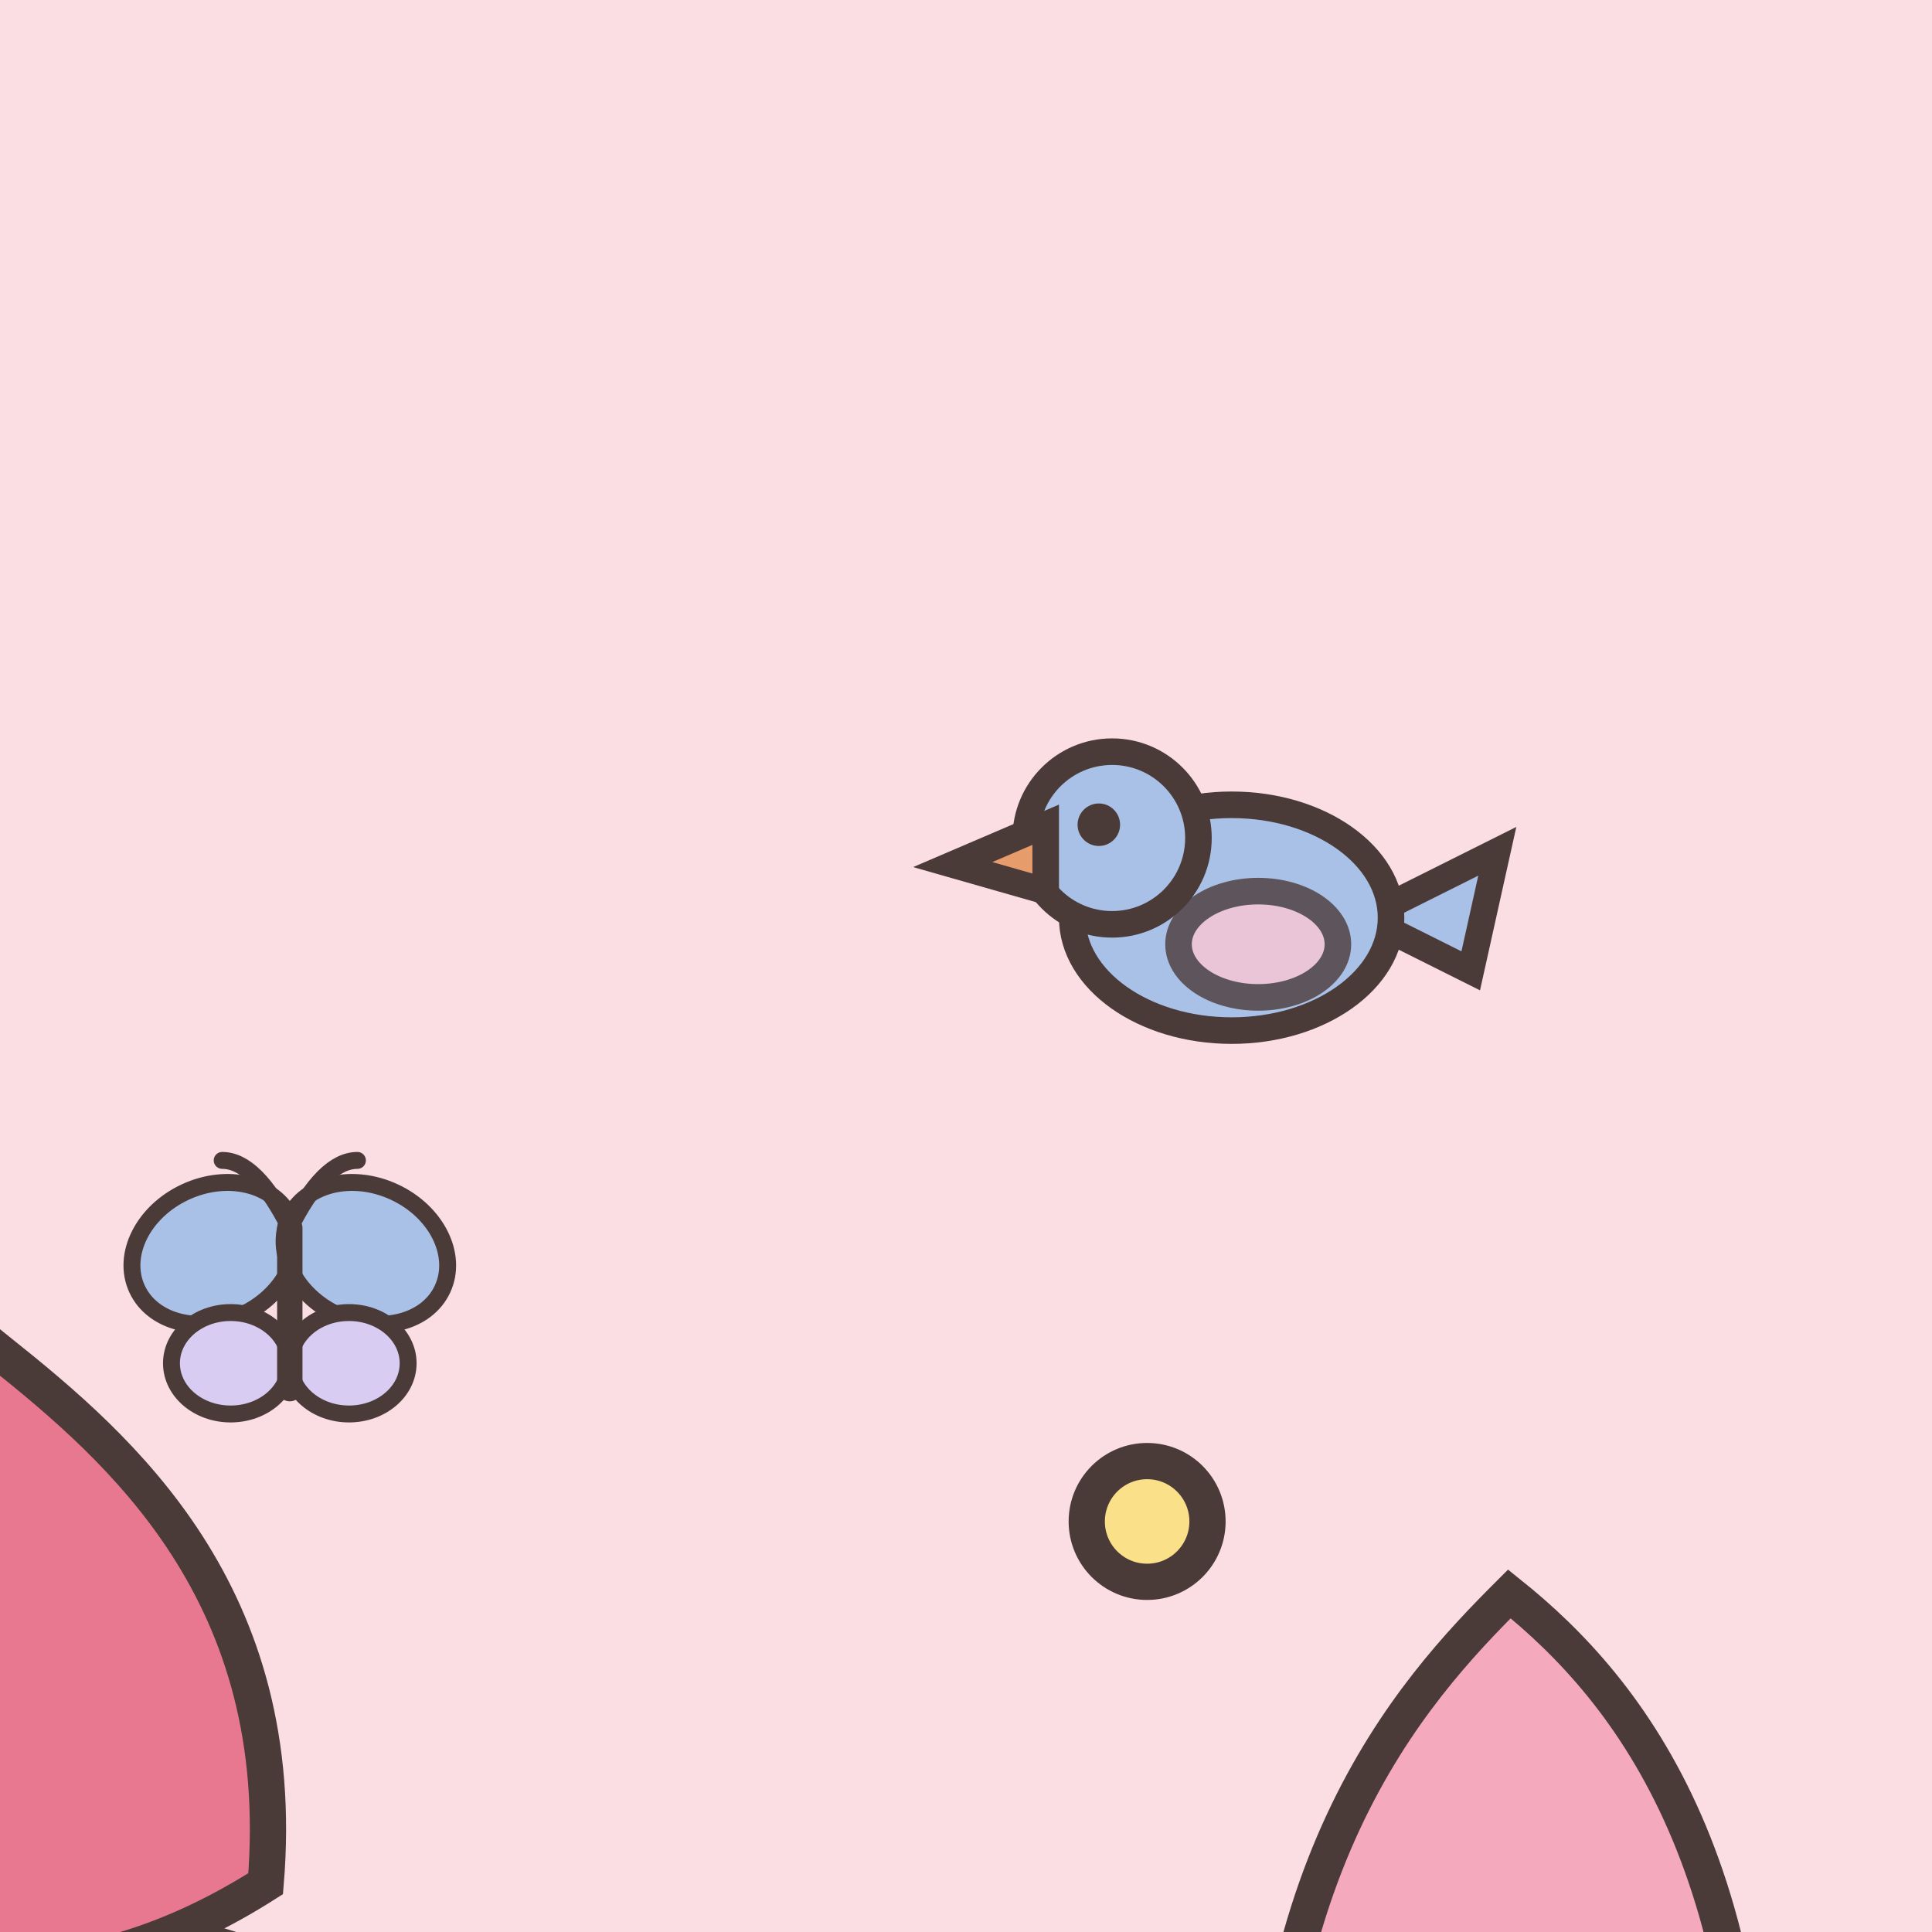
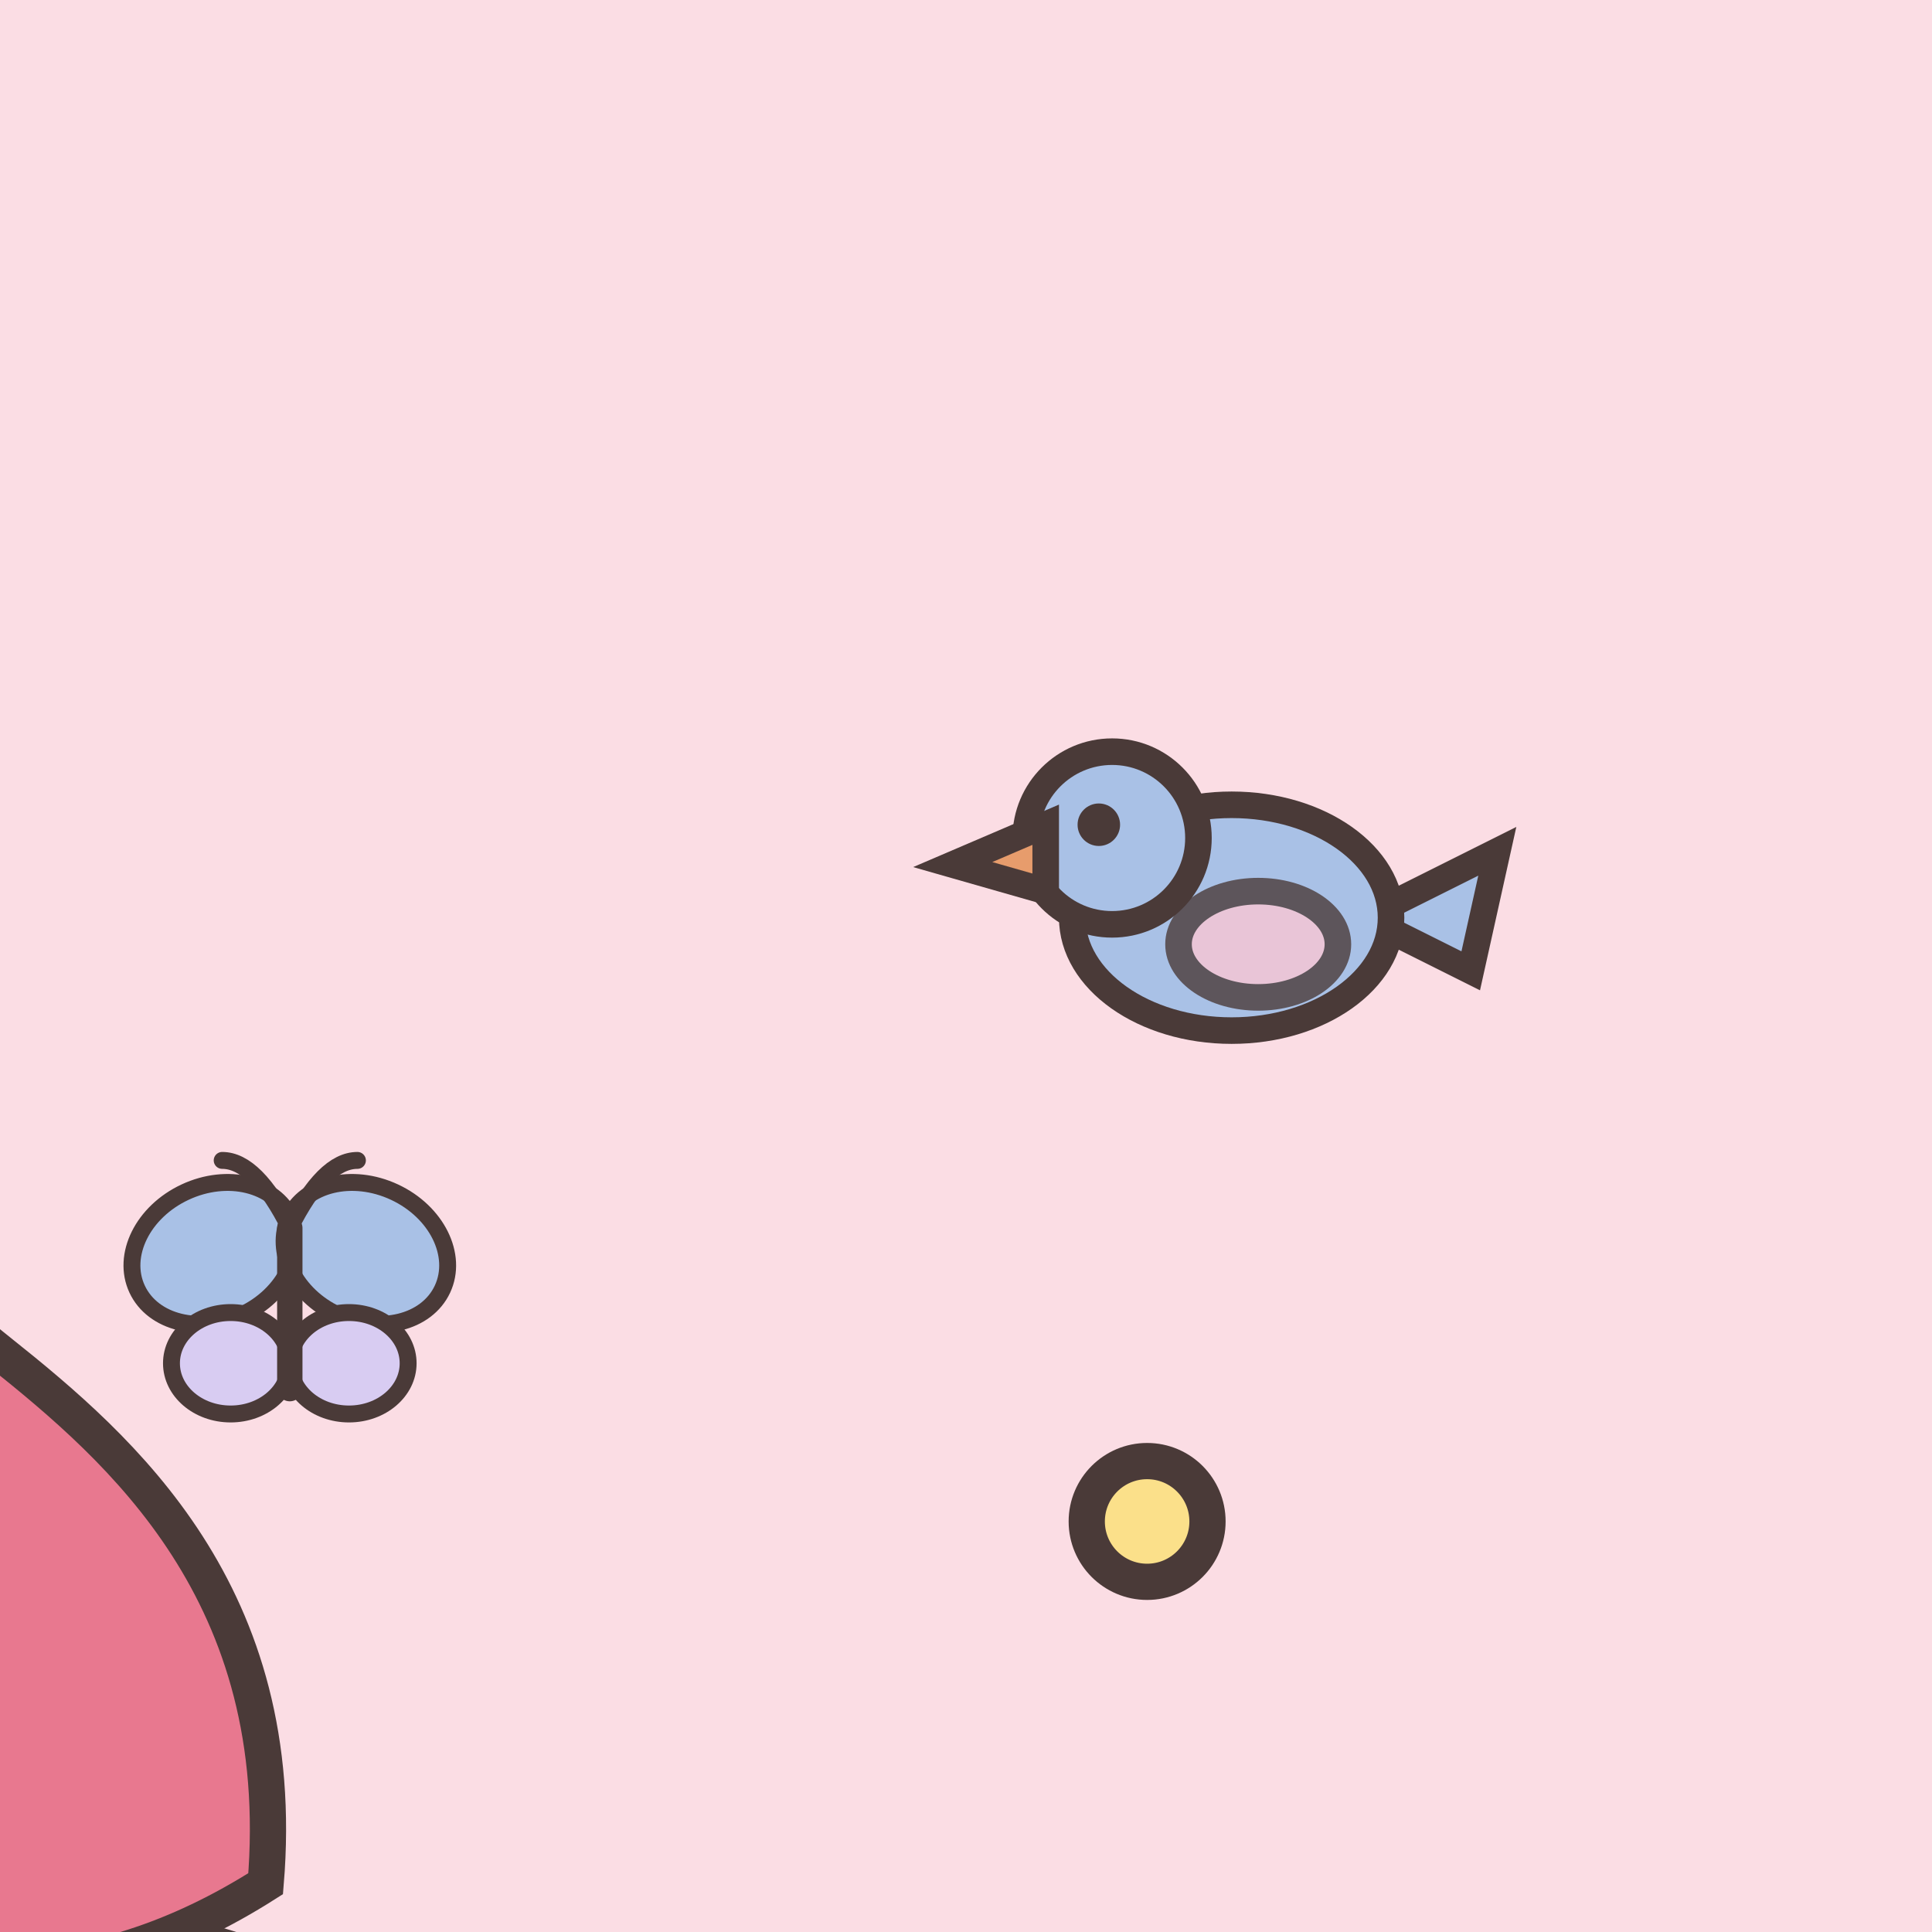
<svg xmlns="http://www.w3.org/2000/svg" width="160" height="160" viewBox="160 0 160 160">
  <rect width="320" height="320" fill="#fbdde4" />
-   <path d="M0 220Q80 190 170 214T320 200V320H0Z" fill="#d8ccf2" />
-   <path d="M0 266Q90 238 190 262T320 254V320H0Z" fill="#9cc08a" stroke="#4a3a38" stroke-width="3" />
-   <path d="M40 320V210M285 320V190" fill="none" stroke="#4a3a38" stroke-width="3" stroke-linecap="round" stroke-linejoin="round" />
+   <path d="M323.0 214.0L329.0 214.0" fill="none" stroke="#f6b98c" stroke-width="3" stroke-linecap="round" stroke-linejoin="round" />
+   <path d="M313.9 235.9L318.2 240.2" fill="none" stroke="#f6b98c" stroke-width="3" stroke-linecap="round" stroke-linejoin="round" />
+   <path d="M292.0 245.0L292.0 251.0" fill="none" stroke="#f6b98c" stroke-width="3" stroke-linecap="round" stroke-linejoin="round" />
+   <path d="M270.1 235.9L265.8 240.2" fill="none" stroke="#f6b98c" stroke-width="3" stroke-linecap="round" stroke-linejoin="round" />
+   <path d="M261.0 214.0L255.0 214.0" fill="none" stroke="#f6b98c" stroke-width="3" stroke-linecap="round" stroke-linejoin="round" />
+   <path d="M270.1 192.1L265.8 187.8" fill="none" stroke="#f6b98c" stroke-width="3" stroke-linecap="round" stroke-linejoin="round" />
+   <path d="M292.0 183.0L292.0 177.0" fill="none" stroke="#f6b98c" stroke-width="3" stroke-linecap="round" stroke-linejoin="round" />
+   <path d="M313.9 192.1L318.2 187.8" fill="none" stroke="#f6b98c" stroke-width="3" stroke-linecap="round" stroke-linejoin="round" />
+   <circle cx="292" cy="214" r="26" fill="#f6b98c" stroke="#4a3a38" stroke-width="3" />
+   <path d="M0 226Q80 190 170 225T320 226V320H0Z" fill="#d8ccf2" />
+   <path d="M0 262Q90 238 190 259T320 262V320H0Z" fill="#9cc08a" stroke="#4a3a38" stroke-width="3" />
+   <path d="M0 302Q80 288 160 304T320 302" fill="none" stroke="#4a3a38" stroke-width="20" />
+   <path d="M0 302Q80 288 160 304T320 302" fill="none" stroke="#f8d5b8" stroke-width="14" />
+   <path d="M40 320V210" fill="none" stroke="#4a3a38" stroke-width="3" stroke-linecap="round" stroke-linejoin="round" />
  <g transform="translate(40 295) rotate(-60) scale(0.9)">
    <path d="M0 0C14-30 46-30 62 0C46 30 14 30 0 0Z" fill="#9cc08a" stroke="#4a3a38" stroke-width="3" />
    <path d="M4 0H54" fill="none" stroke="#4a3a38" stroke-width="2" stroke-linecap="round" stroke-linejoin="round" />
  </g>
-   <g transform="translate(285 290) rotate(-120) scale(0.9)">
-     <path d="M0 0C14-30 46-30 62 0C46 30 14 30 0 0Z" fill="#9cc08a" stroke="#4a3a38" stroke-width="3" />
-     <path d="M4 0H54" fill="none" stroke="#4a3a38" stroke-width="2" stroke-linecap="round" stroke-linejoin="round" />
-   </g>
  <path d="M20 210C18 175 32 160 40 152C50 160 62 175 60 210Q40 224 20 210Z" fill="#f8d5b8" stroke="#4a3a38" stroke-width="3" />
-   <path d="M265 190C263 155 277 140 285 132C295 140 307 155 305 190Q285 204 265 190Z" fill="#f4a9bd" stroke="#4a3a38" stroke-width="3" />
-   <g transform="translate(70 74) scale(1.2)">
-     <ellipse cx="-9" cy="-6" rx="10" ry="8" fill="#a9c1e6" stroke="#4a3a38" stroke-width="2" transform="rotate(-25 -9 -6)" />
-     <ellipse cx="9" cy="-6" rx="10" ry="8" fill="#a9c1e6" stroke="#4a3a38" stroke-width="2" transform="rotate(25 9 -6)" />
-     <ellipse cx="-7" cy="7" rx="7" ry="6" fill="#d8ccf2" stroke="#4a3a38" stroke-width="2" />
-     <ellipse cx="7" cy="7" rx="7" ry="6" fill="#d8ccf2" stroke="#4a3a38" stroke-width="2" />
+   <path d="M0 104Q26 104 44 96" fill="none" stroke="#e79c6c" stroke-width="3" stroke-linecap="round" stroke-dasharray="0.1 8" />
+   <g transform="translate(62 92) scale(1.2)">
+     <ellipse cx="-9" cy="-6" rx="10" ry="8" fill="#f4a9bd" stroke="#4a3a38" stroke-width="2" transform="rotate(-25 -9 -6)" />
+     <ellipse cx="9" cy="-6" rx="10" ry="8" fill="#f4a9bd" stroke="#4a3a38" stroke-width="2" transform="rotate(25 9 -6)" />
+     <ellipse cx="-7" cy="7" rx="7" ry="6" fill="#f6b98c" stroke="#4a3a38" stroke-width="2" />
+     <ellipse cx="7" cy="7" rx="7" ry="6" fill="#f6b98c" stroke="#4a3a38" stroke-width="2" />
    <path d="M0 -9V10" fill="none" stroke="#4a3a38" stroke-width="3" stroke-linecap="round" stroke-linejoin="round" />
    <path d="M0 -9Q-4 -17 -8 -17M0 -9Q4 -17 8 -17" fill="none" stroke="#4a3a38" stroke-width="2" stroke-linecap="round" stroke-linejoin="round" />
  </g>
  <g transform="translate(262 76) scale(1.1)">
    <g transform="scale(-1 1)">
      <path d="M-10 0L-20 -5L-18 4Z" fill="#a9c1e6" stroke="#4a3a38" stroke-width="2" />
      <ellipse rx="12" ry="8.5" fill="#a9c1e6" stroke="#4a3a38" stroke-width="2" />
      <circle cx="9" cy="-6" r="6.5" fill="#a9c1e6" stroke="#4a3a38" stroke-width="2" />
      <path d="M14 -7L21 -4L14 -2Z" fill="#e79c6c" stroke="#4a3a38" stroke-width="2" />
      <ellipse cx="-2" cy="2" rx="6" ry="4" fill="#f9c6d3" stroke="#4a3a38" stroke-width="2" opacity=".8" />
      <circle cx="10" cy="-7" r="1.6" fill="#4a3a38" />
    </g>
  </g>
  <circle cx="255" cy="126" r="5" fill="#fbe08a" stroke="#4a3a38" stroke-width="3" />
  <g transform="translate(92 304) scale(0.7)">
    <path d="M0 0V-34" fill="none" stroke="#4a3a38" stroke-width="3" stroke-linecap="round" stroke-linejoin="round" />
    <path d="M-9 -34C-10 -48 -4 -54 0 -58C4 -54 10 -48 9 -34Q0 -28 -9 -34Z" fill="#fbe08a" stroke="#4a3a38" stroke-width="2" />
  </g>
  <g transform="translate(236 308) scale(0.7)">
    <path d="M0 0V-34" fill="none" stroke="#4a3a38" stroke-width="3" stroke-linecap="round" stroke-linejoin="round" />
    <path d="M-9 -34C-10 -48 -4 -54 0 -58C4 -54 10 -48 9 -34Q0 -28 -9 -34Z" fill="#b9a8e2" stroke="#4a3a38" stroke-width="2" />
  </g>
  <g transform="translate(80 196) scale(1)">
    <ellipse cx="-4" cy="-9" rx="6" ry="4" fill="#fff" stroke="#4a3a38" stroke-width="2" transform="rotate(-25 -4 -9)" />
    <ellipse cx="5" cy="-9" rx="6" ry="4" fill="#fff" stroke="#4a3a38" stroke-width="2" transform="rotate(25 5 -9)" />
    <ellipse rx="12" ry="8" fill="#fbe08a" stroke="#4a3a38" stroke-width="2" />
    <path d="M-3 -7V7M4 -7V7" fill="none" stroke="#4a3a38" stroke-width="2.5" stroke-linecap="round" stroke-linejoin="round" />
    <circle cx="-8" cy="-1" r="1.7" fill="#4a3a38" />
  </g>
  <g stroke="#4a3a38" stroke-width="6" stroke-linejoin="round" fill="#4a3a38">
    <circle cx="160" cy="222" r="62" />
    <ellipse cx="124" cy="282" rx="18" ry="11" />
    <ellipse cx="196" cy="282" rx="18" ry="11" />
    <ellipse cx="104" cy="236" rx="11" ry="18" transform="rotate(25 104 236)" />
    <ellipse cx="216" cy="238" rx="11" ry="18" transform="rotate(-30 216 238)" />
  </g>
  <clipPath id="tulia">
    <circle cx="160" cy="222" r="62" />
    <ellipse cx="124" cy="282" rx="18" ry="11" />
    <ellipse cx="196" cy="282" rx="18" ry="11" />
    <ellipse cx="104" cy="236" rx="11" ry="18" transform="rotate(25 104 236)" />
    <ellipse cx="216" cy="238" rx="11" ry="18" transform="rotate(-30 216 238)" />
  </clipPath>
  <g clip-path="url(#tulia)">
    <rect width="320" height="320" fill="#9cc08a" />
    <g transform="translate(-8 -8)" fill="#bfe6d4">
      <circle cx="160" cy="222" r="62" />
      <ellipse cx="124" cy="282" rx="18" ry="11" />
      <ellipse cx="196" cy="282" rx="18" ry="11" />
      <ellipse cx="104" cy="236" rx="11" ry="18" transform="rotate(25 104 236)" />
      <ellipse cx="216" cy="238" rx="11" ry="18" transform="rotate(-30 216 238)" />
    </g>
    <ellipse cx="130" cy="185" rx="16" ry="9" fill="#fff" opacity=".5" transform="rotate(-35 130 185)" />
  </g>
  <path d="M138 156C136 132 150 120 160 112C170 120 184 132 182 156Q160 170 138 156Z" fill="#e8788f" stroke="#4a3a38" stroke-width="3" />
  <g transform="translate(184 108) scale(0.7)">
    <ellipse cx="-9" cy="-6" rx="10" ry="8" fill="#a9c1e6" stroke="#4a3a38" stroke-width="2" transform="rotate(-25 -9 -6)" />
    <ellipse cx="9" cy="-6" rx="10" ry="8" fill="#a9c1e6" stroke="#4a3a38" stroke-width="2" transform="rotate(25 9 -6)" />
    <ellipse cx="-7" cy="7" rx="7" ry="6" fill="#d8ccf2" stroke="#4a3a38" stroke-width="2" />
    <ellipse cx="7" cy="7" rx="7" ry="6" fill="#d8ccf2" stroke="#4a3a38" stroke-width="2" />
    <path d="M0 -9V10" fill="none" stroke="#4a3a38" stroke-width="3" stroke-linecap="round" stroke-linejoin="round" />
    <path d="M0 -9Q-4 -17 -8 -17M0 -9Q4 -17 8 -17" fill="none" stroke="#4a3a38" stroke-width="2" stroke-linecap="round" stroke-linejoin="round" />
  </g>
  <circle cx="143" cy="218" r="6.5" fill="#4a3a38" />
  <circle cx="145" cy="215.5" r="2.4" fill="#fff" />
  <circle cx="141" cy="220" r="1.2" fill="#fff" />
  <circle cx="177" cy="218" r="6.5" fill="#4a3a38" />
  <circle cx="179" cy="215.5" r="2.4" fill="#fff" />
  <circle cx="175" cy="220" r="1.2" fill="#fff" />
  <ellipse cx="131" cy="230" rx="7" ry="4.5" fill="#e8788f" opacity=".55" />
  <ellipse cx="189" cy="230" rx="7" ry="4.5" fill="#e8788f" opacity=".55" />
  <ellipse cx="160" cy="230" rx="4.5" ry="6" fill="#e8788f" stroke="#4a3a38" stroke-width="2.5" />
  <g transform="translate(230 240) scale(0.5)">
    <path d="M0 0V-34" fill="none" stroke="#4a3a38" stroke-width="3" stroke-linecap="round" stroke-linejoin="round" />
    <path d="M-9 -34C-10 -48 -4 -54 0 -58C4 -54 10 -48 9 -34Q0 -28 -9 -34Z" fill="#fbe08a" stroke="#4a3a38" stroke-width="2" />
  </g>
  <g transform="translate(244 244) scale(0.45)">
    <path d="M0 0V-34" fill="none" stroke="#4a3a38" stroke-width="3" stroke-linecap="round" stroke-linejoin="round" />
    <path d="M-9 -34C-10 -48 -4 -54 0 -58C4 -54 10 -48 9 -34Q0 -28 -9 -34Z" fill="#b9a8e2" stroke="#4a3a38" stroke-width="2" />
  </g>
  <g transform="translate(282 296) scale(1.1)">
    <circle r="9" fill="#e8788f" stroke="#4a3a38" stroke-width="2" />
    <path d="M-6 -7a8 8 0 0 1 12 0Z" fill="#4a3a38" />
    <path d="M0 -7V9" fill="none" stroke="#4a3a38" stroke-width="2" stroke-linecap="round" stroke-linejoin="round" />
    <circle cx="-4" cy="1" r="1.8" fill="#4a3a38" />
    <circle cx="4" cy="2" r="1.8" fill="#4a3a38" />
  </g>
</svg>
